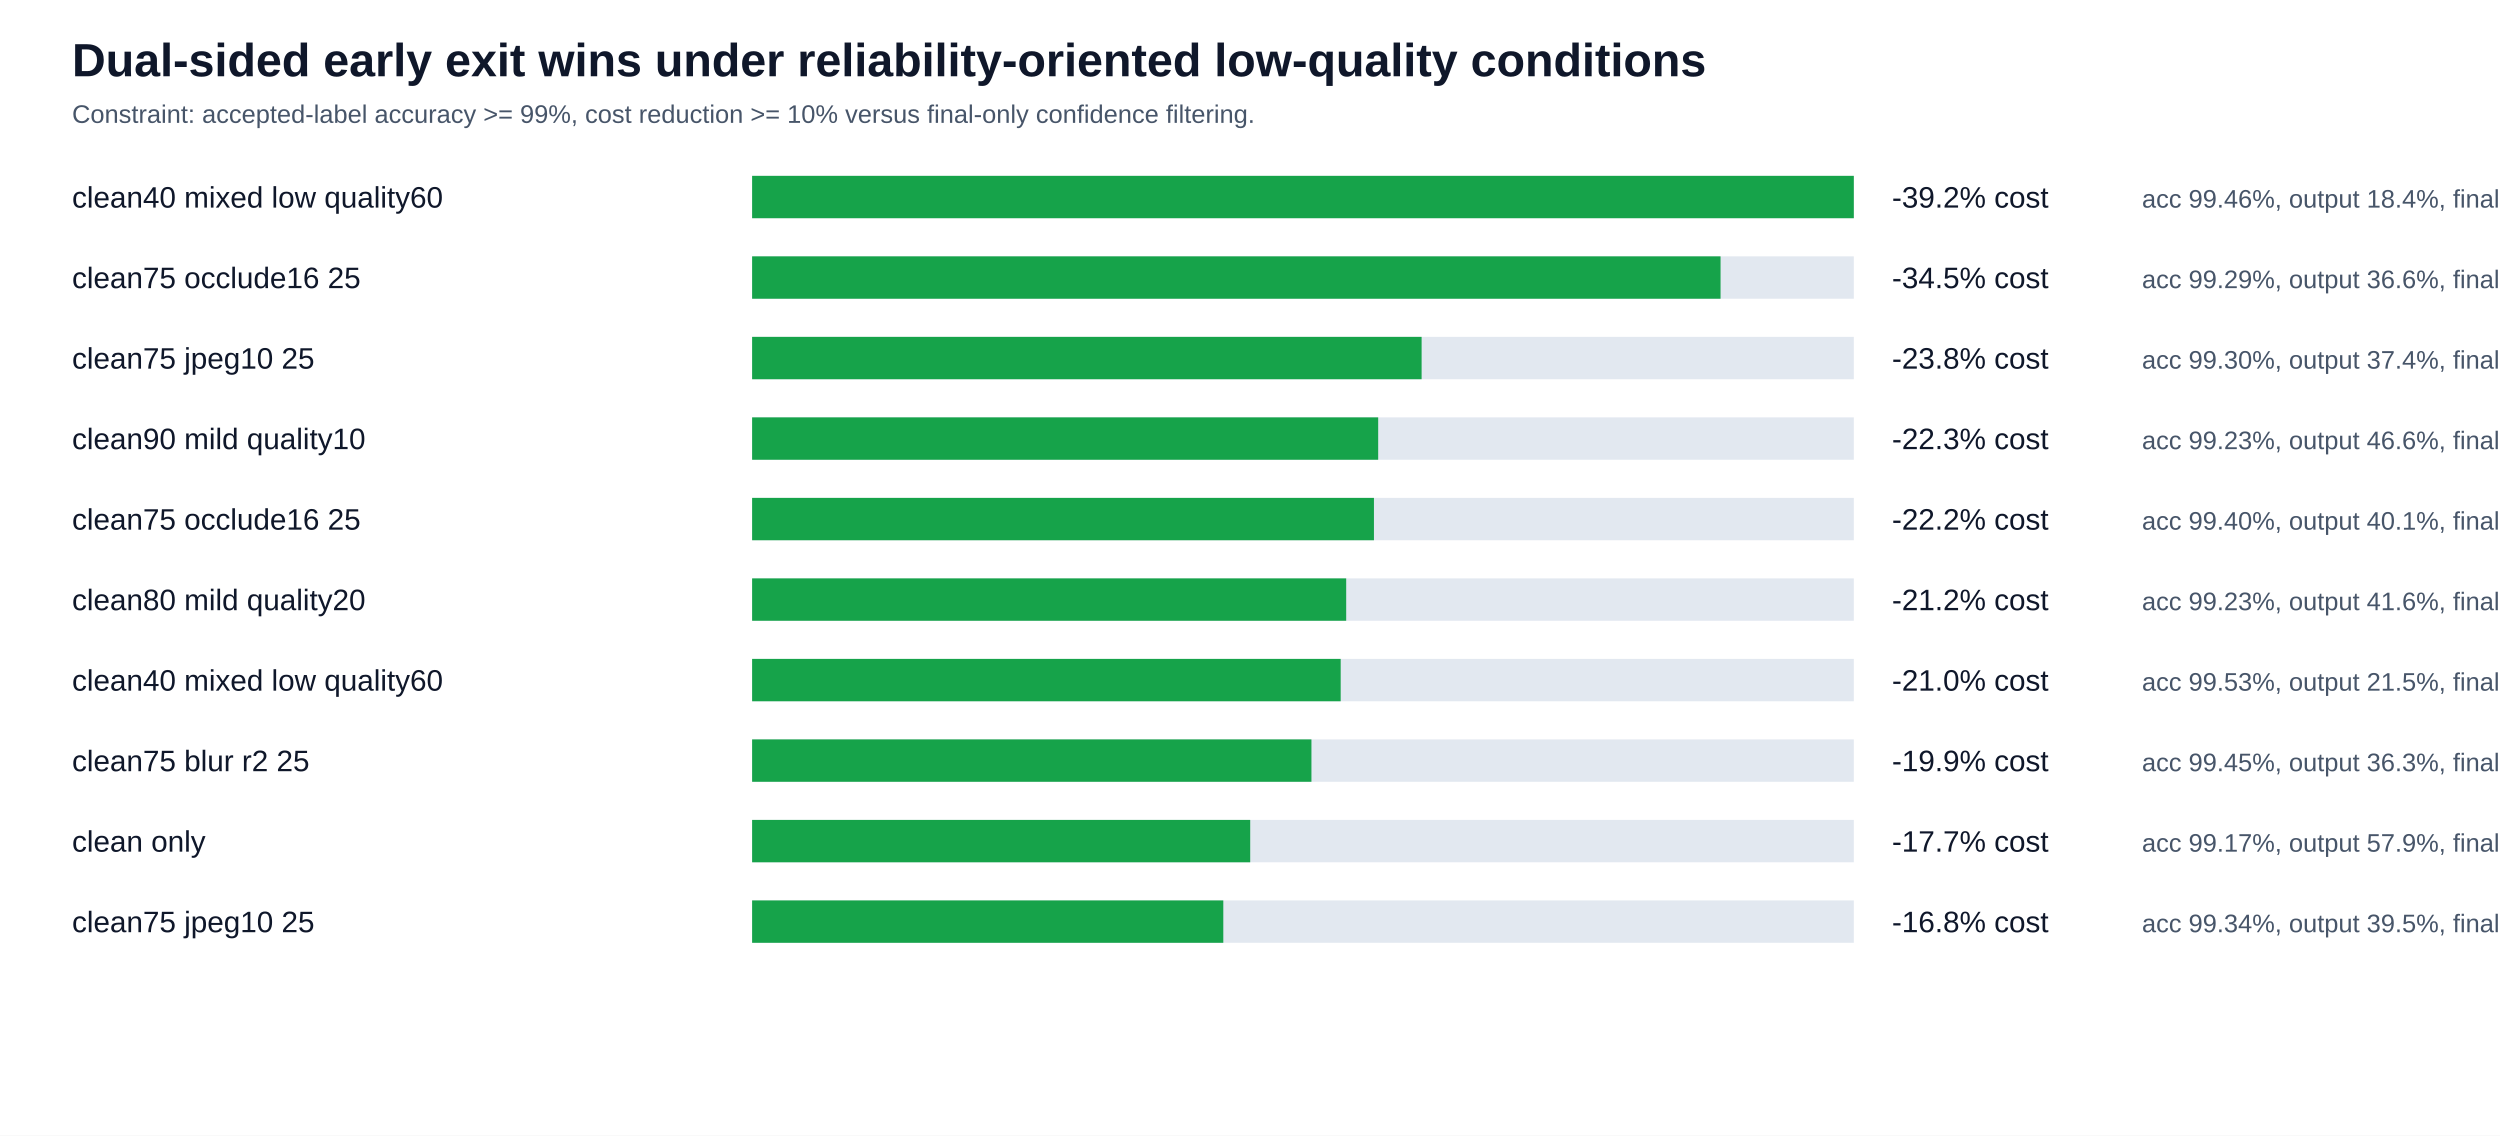
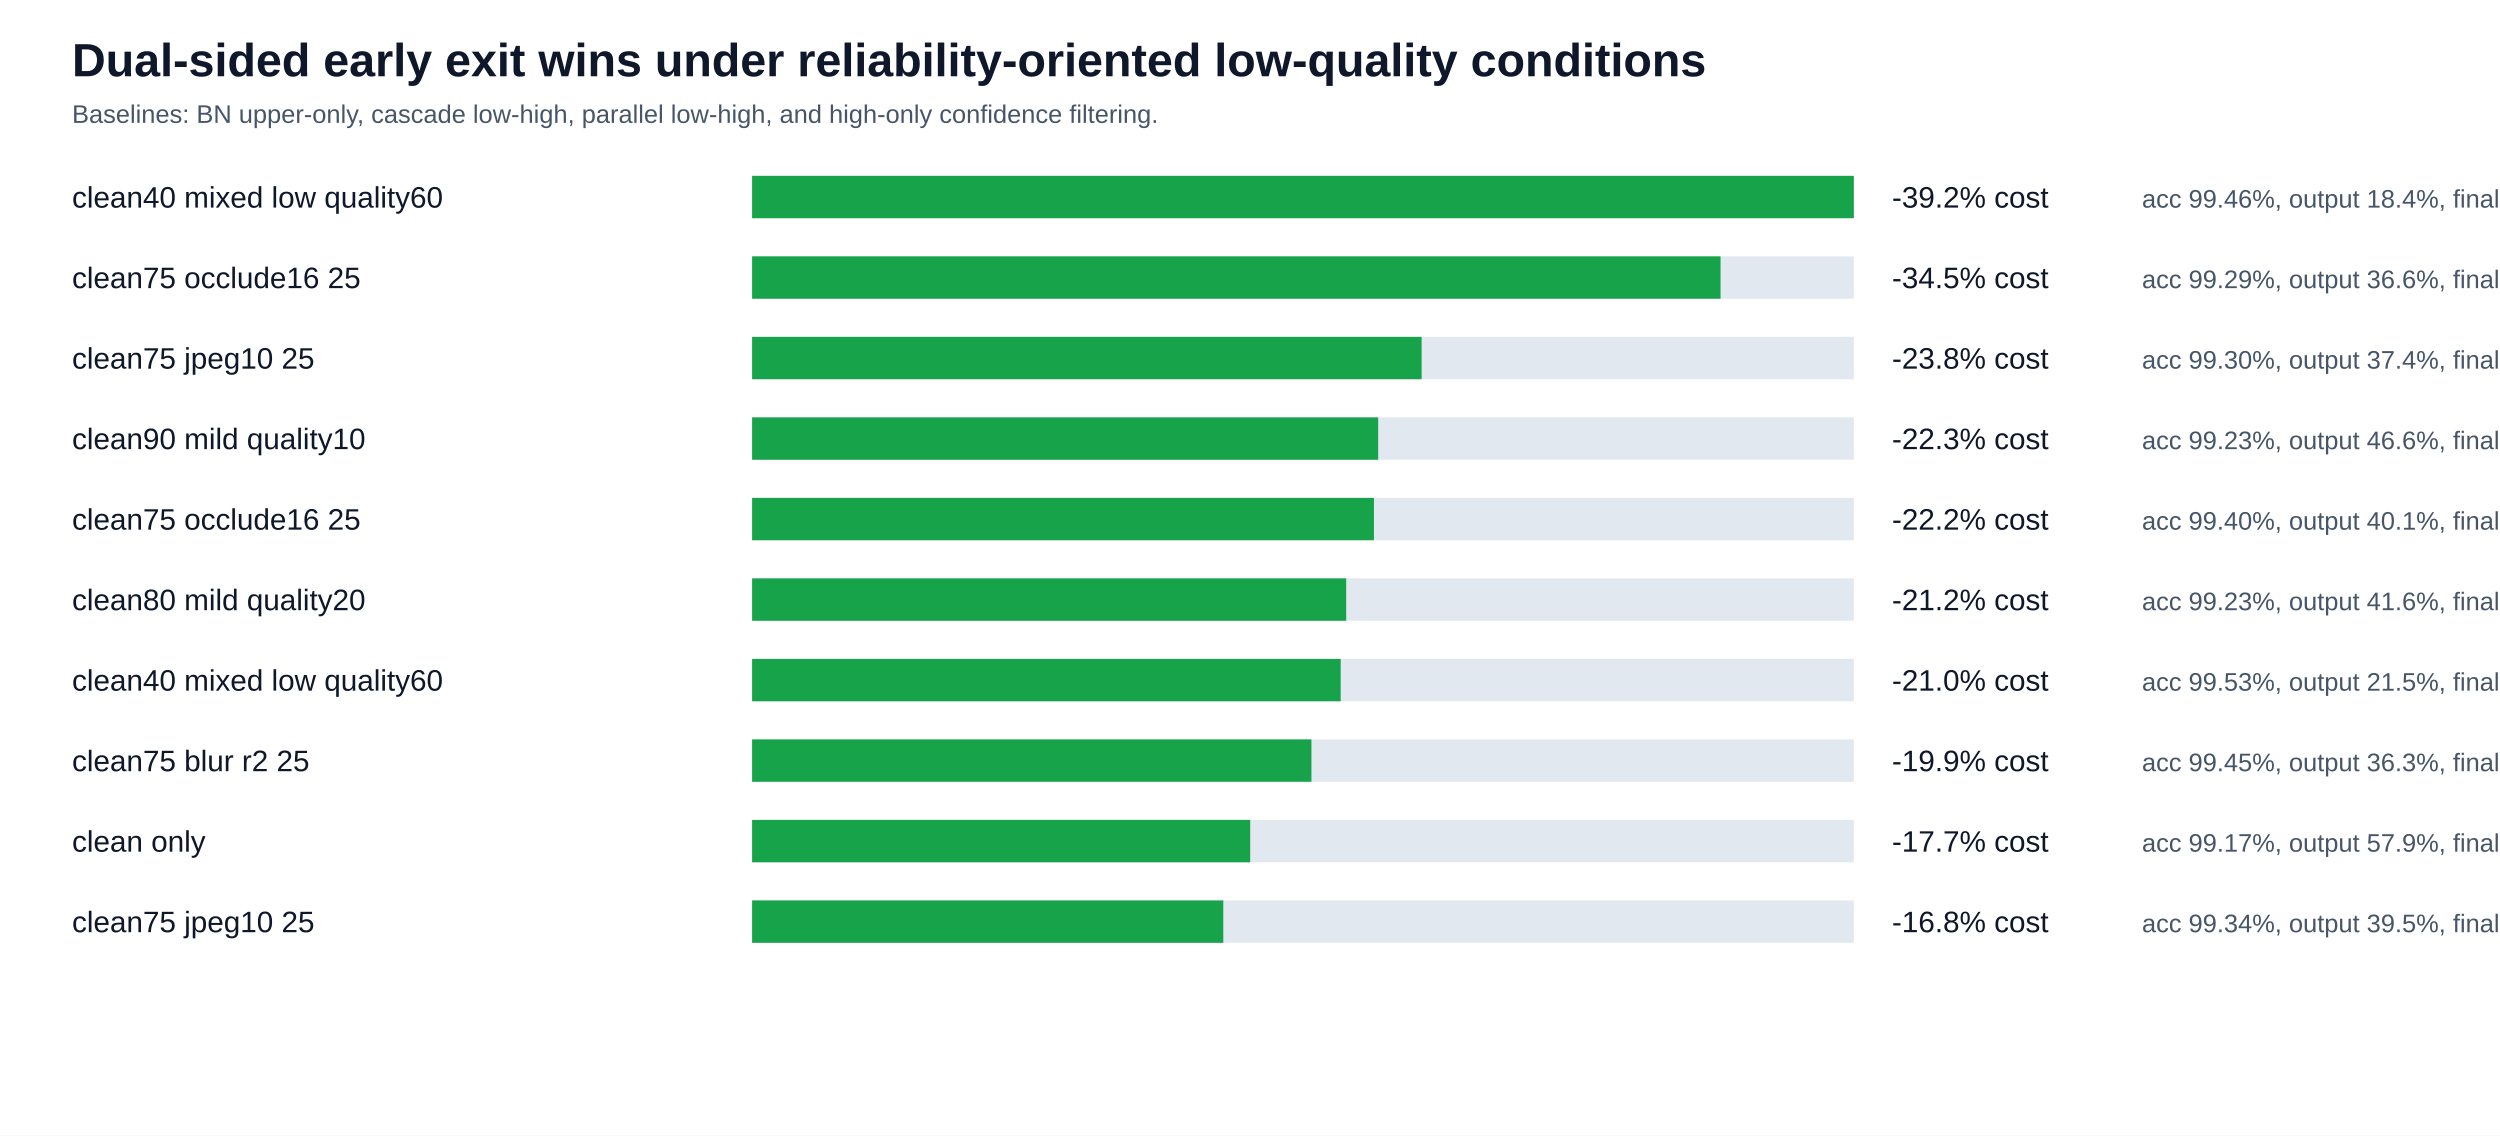
<svg xmlns="http://www.w3.org/2000/svg" width="1180" height="536" viewBox="0 0 1180 536">
  <rect width="100%" height="100%" fill="white" />
  <style>text{font-family:Arial,sans-serif;fill:#0f172a;font-size:14px}.title{font-size:22px;font-weight:700}.small{font-size:12px;fill:#475569}</style>
  <text x="34" y="36" class="title">Dual-sided early exit wins under reliability-oriented low-quality conditions</text>
-   <text x="34" y="58" class="small">Constraint: accepted-label accuracy &gt;= 99%, cost reduction &gt;= 10% versus final-only confidence filtering.</text>
+   <text x="34" y="58" class="small">Baselines: BN upper-only, cascade low-high, parallel low-high, and high-only confidence filtering.</text>
  <text x="34" y="98">clean40 mixed low quality60</text>
  <rect x="355" y="83" width="520" height="20" fill="#e2e8f0" />
  <rect x="355" y="83" width="520.0" height="20" fill="#16a34a" />
  <text x="893" y="98">-39.2% cost</text>
  <text x="1011" y="98" class="small">acc 99.46%, output 18.4%, final 57.9%</text>
  <text x="34" y="136">clean75 occlude16 25</text>
  <rect x="355" y="121" width="520" height="20" fill="#e2e8f0" />
  <rect x="355" y="121" width="457.1" height="20" fill="#16a34a" />
  <text x="893" y="136">-34.5% cost</text>
  <text x="1011" y="136" class="small">acc 99.29%, output 36.6%, final 47.4%</text>
  <text x="34" y="174">clean75 jpeg10 25</text>
  <rect x="355" y="159" width="520" height="20" fill="#e2e8f0" />
  <rect x="355" y="159" width="316.0" height="20" fill="#16a34a" />
  <text x="893" y="174">-23.8% cost</text>
  <text x="1011" y="174" class="small">acc 99.30%, output 37.4%, final 72.3%</text>
  <text x="34" y="212">clean90 mild quality10</text>
  <rect x="355" y="197" width="520" height="20" fill="#e2e8f0" />
  <rect x="355" y="197" width="295.5" height="20" fill="#16a34a" />
  <text x="893" y="212">-22.3% cost</text>
  <text x="1011" y="212" class="small">acc 99.23%, output 46.6%, final 67.0%</text>
  <text x="34" y="250">clean75 occlude16 25</text>
  <rect x="355" y="235" width="520" height="20" fill="#e2e8f0" />
  <rect x="355" y="235" width="293.5" height="20" fill="#16a34a" />
  <text x="893" y="250">-22.2% cost</text>
  <text x="1011" y="250" class="small">acc 99.40%, output 40.1%, final 70.2%</text>
  <text x="34" y="288">clean80 mild quality20</text>
  <rect x="355" y="273" width="520" height="20" fill="#e2e8f0" />
  <rect x="355" y="273" width="280.4" height="20" fill="#16a34a" />
  <text x="893" y="288">-21.2% cost</text>
  <text x="1011" y="288" class="small">acc 99.23%, output 41.6%, final 71.4%</text>
  <text x="34" y="326">clean40 mixed low quality60</text>
  <rect x="355" y="311" width="520" height="20" fill="#e2e8f0" />
  <rect x="355" y="311" width="277.8" height="20" fill="#16a34a" />
  <text x="893" y="326">-21.0% cost</text>
  <text x="1011" y="326" class="small">acc 99.53%, output 21.5%, final 77.0%</text>
  <text x="34" y="364">clean75 blur r2 25</text>
  <rect x="355" y="349" width="520" height="20" fill="#e2e8f0" />
  <rect x="355" y="349" width="264.0" height="20" fill="#16a34a" />
  <text x="893" y="364">-19.9% cost</text>
  <text x="1011" y="364" class="small">acc 99.45%, output 36.3%, final 71.0%</text>
  <text x="34" y="402">clean only</text>
  <rect x="355" y="387" width="520" height="20" fill="#e2e8f0" />
  <rect x="355" y="387" width="235.1" height="20" fill="#16a34a" />
  <text x="893" y="402">-17.7% cost</text>
  <text x="1011" y="402" class="small">acc 99.17%, output 57.9%, final 76.0%</text>
  <text x="34" y="440">clean75 jpeg10 25</text>
  <rect x="355" y="425" width="520" height="20" fill="#e2e8f0" />
  <rect x="355" y="425" width="222.4" height="20" fill="#16a34a" />
  <text x="893" y="440">-16.8% cost</text>
  <text x="1011" y="440" class="small">acc 99.34%, output 39.5%, final 74.0%</text>
</svg>
